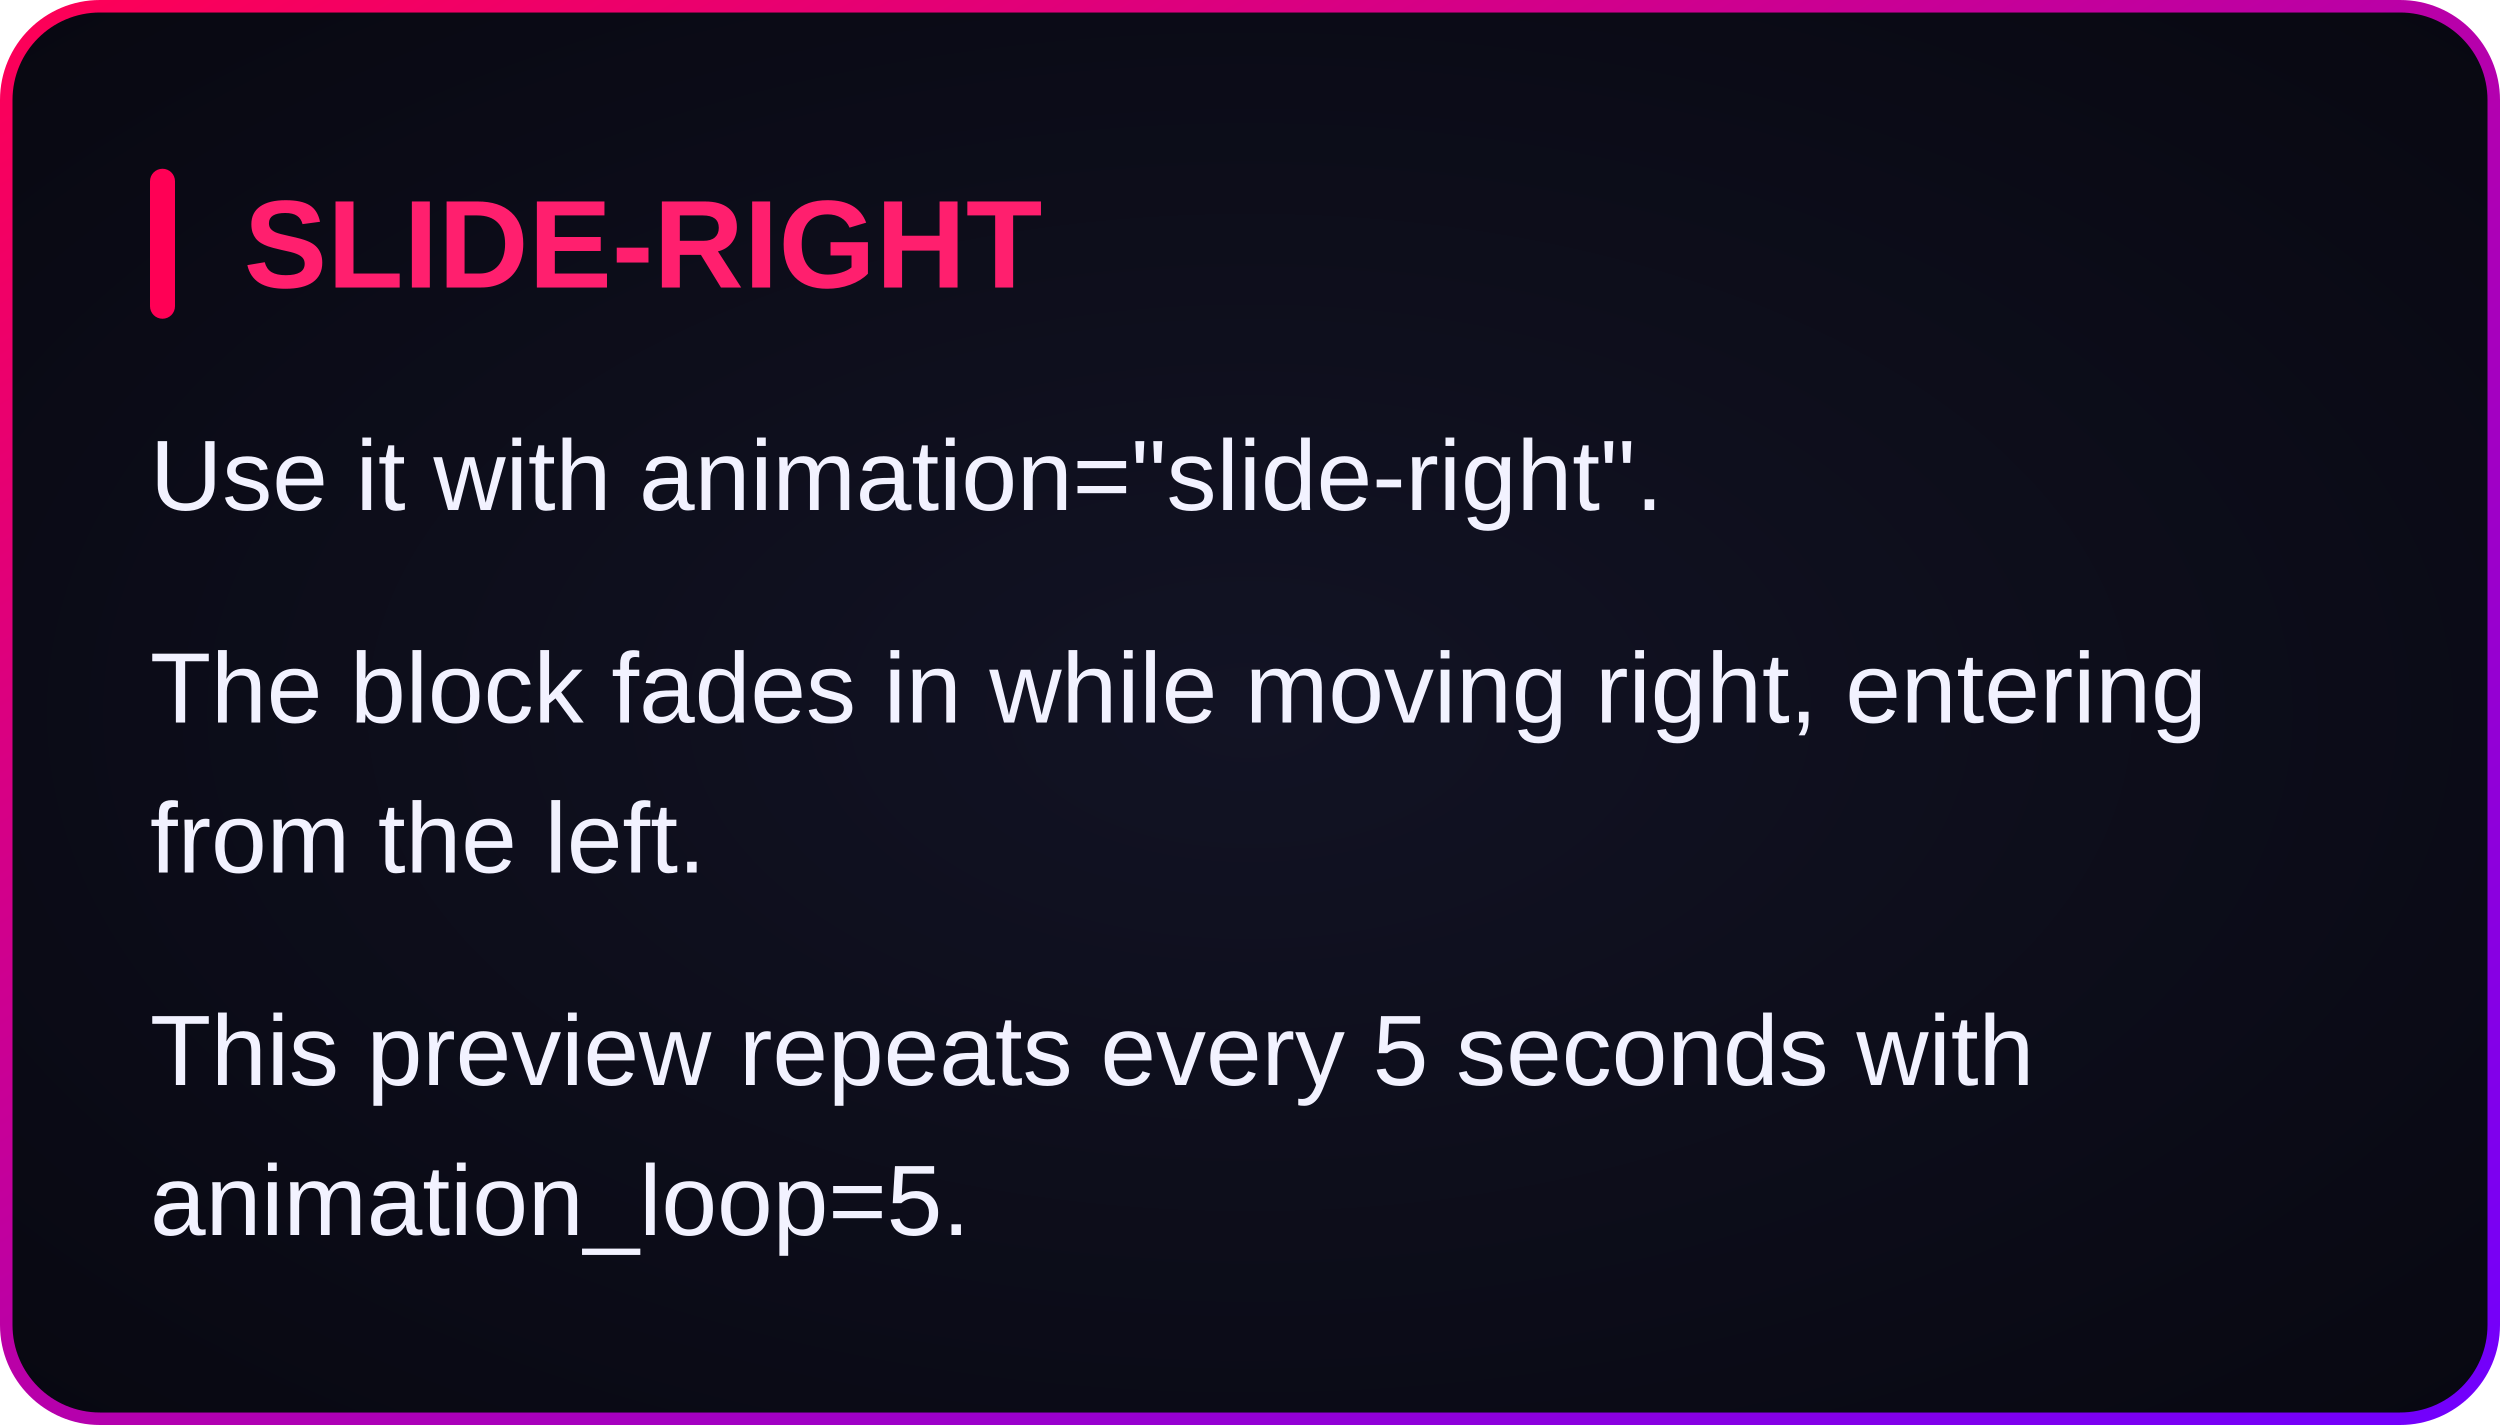
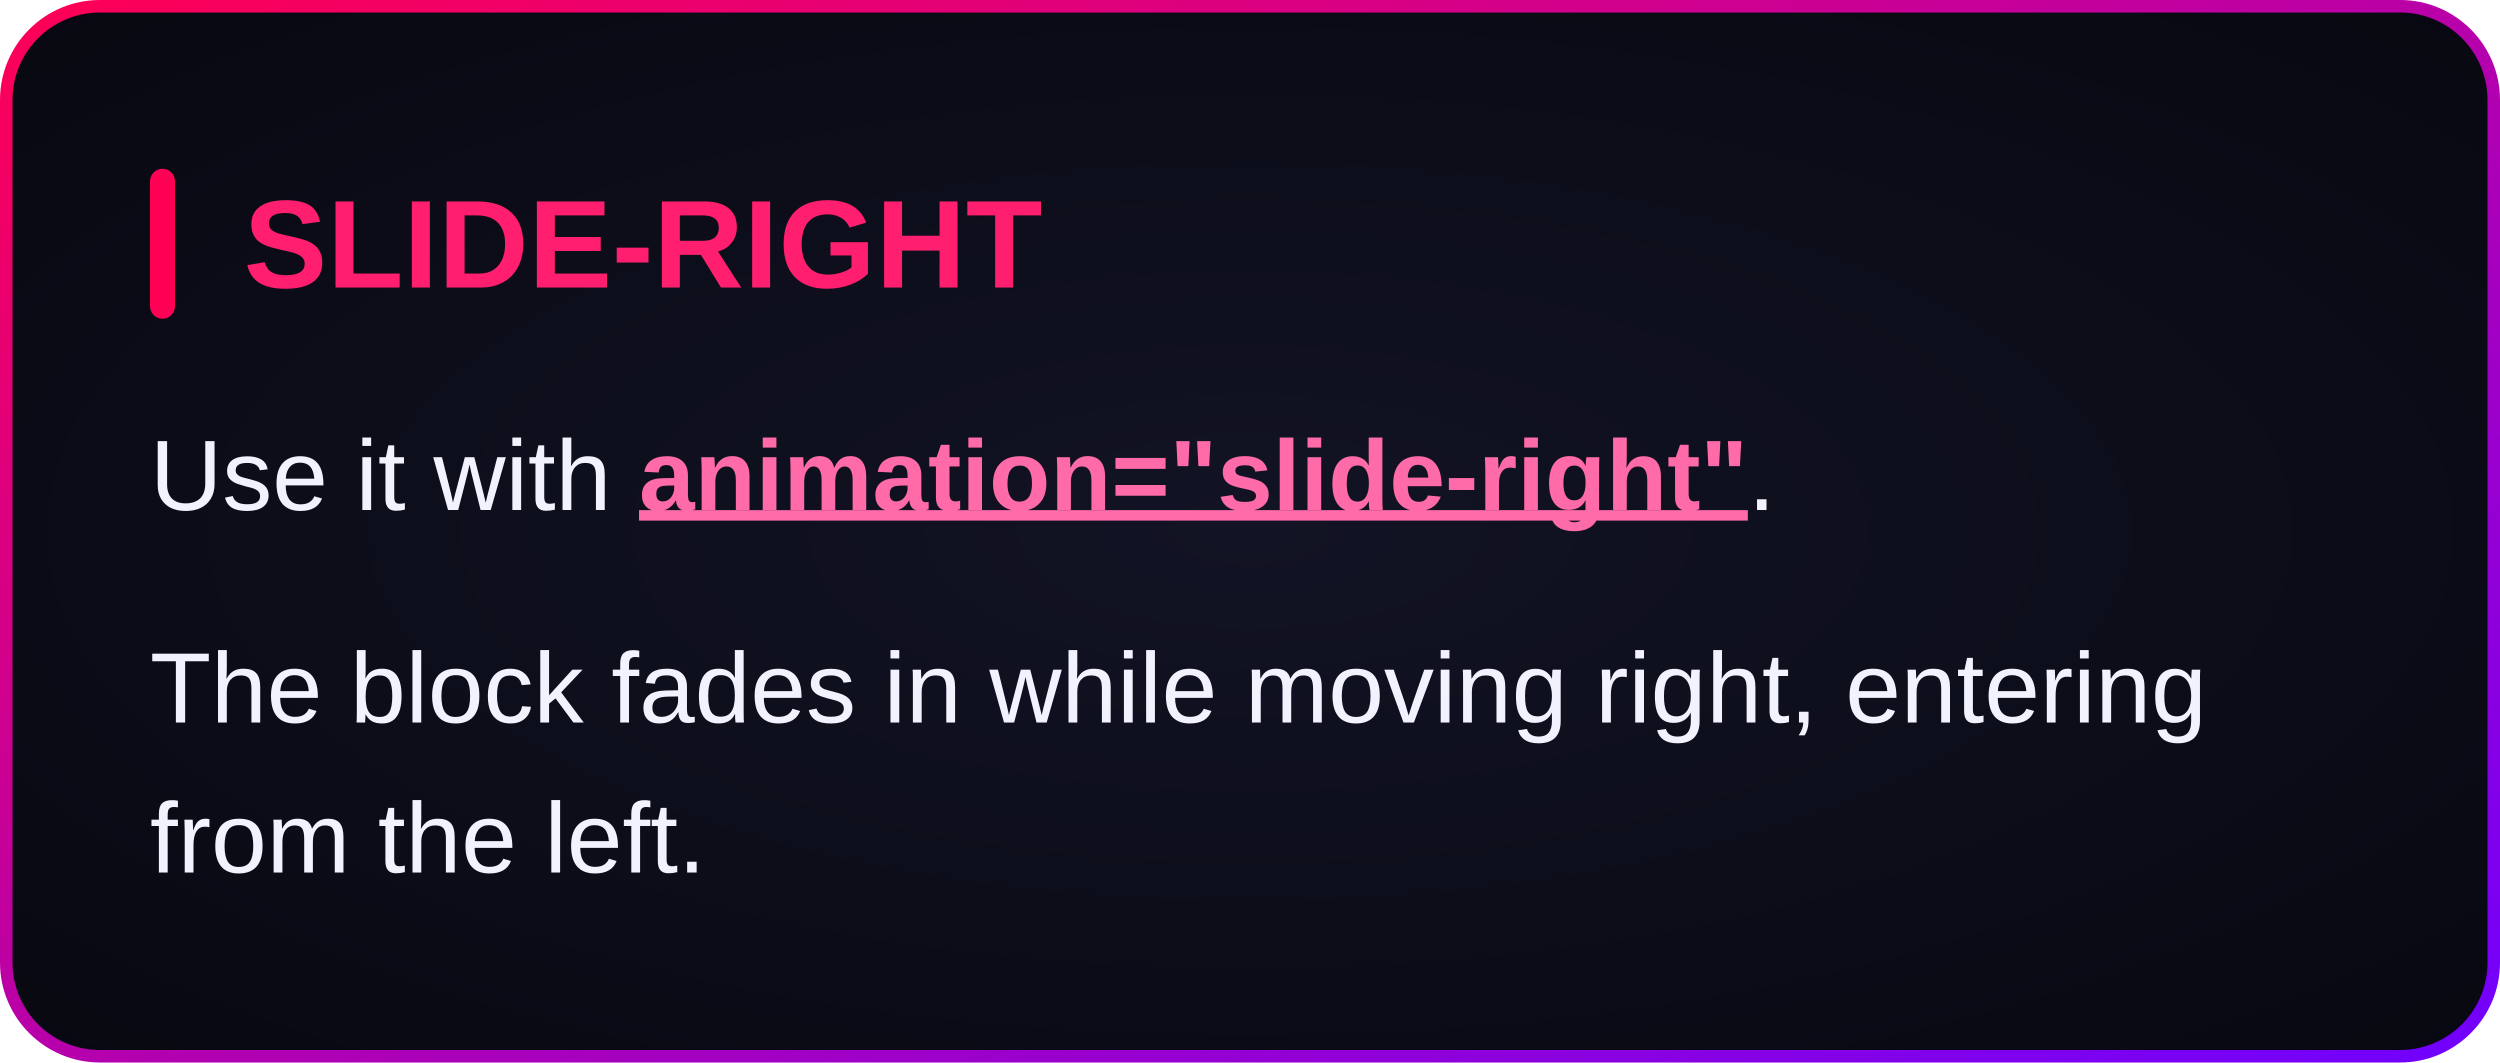
- <svg xmlns="http://www.w3.org/2000/svg" width="400" height="228" viewBox="0 0 400 228">
+ <svg xmlns="http://www.w3.org/2000/svg" width="400" height="170" viewBox="0 0 400 170">
  <style>
@keyframes entry {
-   0% { opacity: 0; transform: translateX(-24px); } 16.000% { opacity: 1; transform: none; } 100% { opacity: 1; transform: none; }
+   0% { opacity: 0; transform: translateX(-24px); } 20.000% { opacity: 1; transform: none; } 100% { opacity: 1; transform: none; }
}
.entry {
-   animation: entry 5s ease-out infinite;
+   animation: entry 4s ease-out infinite;
  transform-box: fill-box;
  transform-origin: center;
}
@media (prefers-reduced-motion: reduce) {
  .entry { animation: none; }
}
</style>
  <g class="entry">
    <defs>
      <radialGradient id="background" cx="0.5" cy="0.5" r="0.7">
        <stop offset="0" stop-color="#121324" />
        <stop offset="1" stop-color="#080811" />
      </radialGradient>
      <linearGradient id="border" x1="0" y1="0" x2="1" y2="1">
        <stop offset="0" stop-color="#FF0055" />
        <stop offset="1" stop-color="#7000FF" />
      </linearGradient>
    </defs>
-     <rect x="1" y="1" width="398" height="226" rx="15" fill="url(#background)" stroke="none" stroke-width="2" />
-     <rect x="1" y="1" width="398" height="226" rx="15" fill="none" stroke="url(#border)" stroke-width="2" />
+     <rect x="1" y="1" width="398" height="168" rx="15" fill="url(#background)" stroke="none" stroke-width="2" />
+     <rect x="1" y="1" width="398" height="168" rx="15" fill="none" stroke="url(#border)" stroke-width="2" />
    <g font-family="Arial, Helvetica, sans-serif">
      <rect x="24.0" y="27.0" width="4" height="24.0" rx="2" fill="#FF0055" />
      <text x="39.0" y="46.0" font-size="20" fill="#FF1F6E" font-weight="700">SLIDE-RIGHT</text>
-       <text x="24.0" y="81.6" font-size="16" fill="#F2F2FF">Use it with animation="slide-right".</text>
+       <text x="24.0" y="81.6" font-size="16" fill="#F2F2FF">Use it with <tspan fill="#FF6BA8" font-weight="700" text-decoration="underline">animation="slide-right"</tspan>.</text>
      <text x="24.0" y="115.6" font-size="16" fill="#F2F2FF">The block fades in while moving right, entering</text>
      <text x="24.0" y="139.6" font-size="16" fill="#F2F2FF">from the left.</text>
-       <text x="24.0" y="173.6" font-size="16" fill="#F2F2FF">This preview repeats every 5 seconds with</text>
-       <text x="24.0" y="197.6" font-size="16" fill="#F2F2FF">animation_loop=5.</text>
    </g>
  </g>
</svg>
